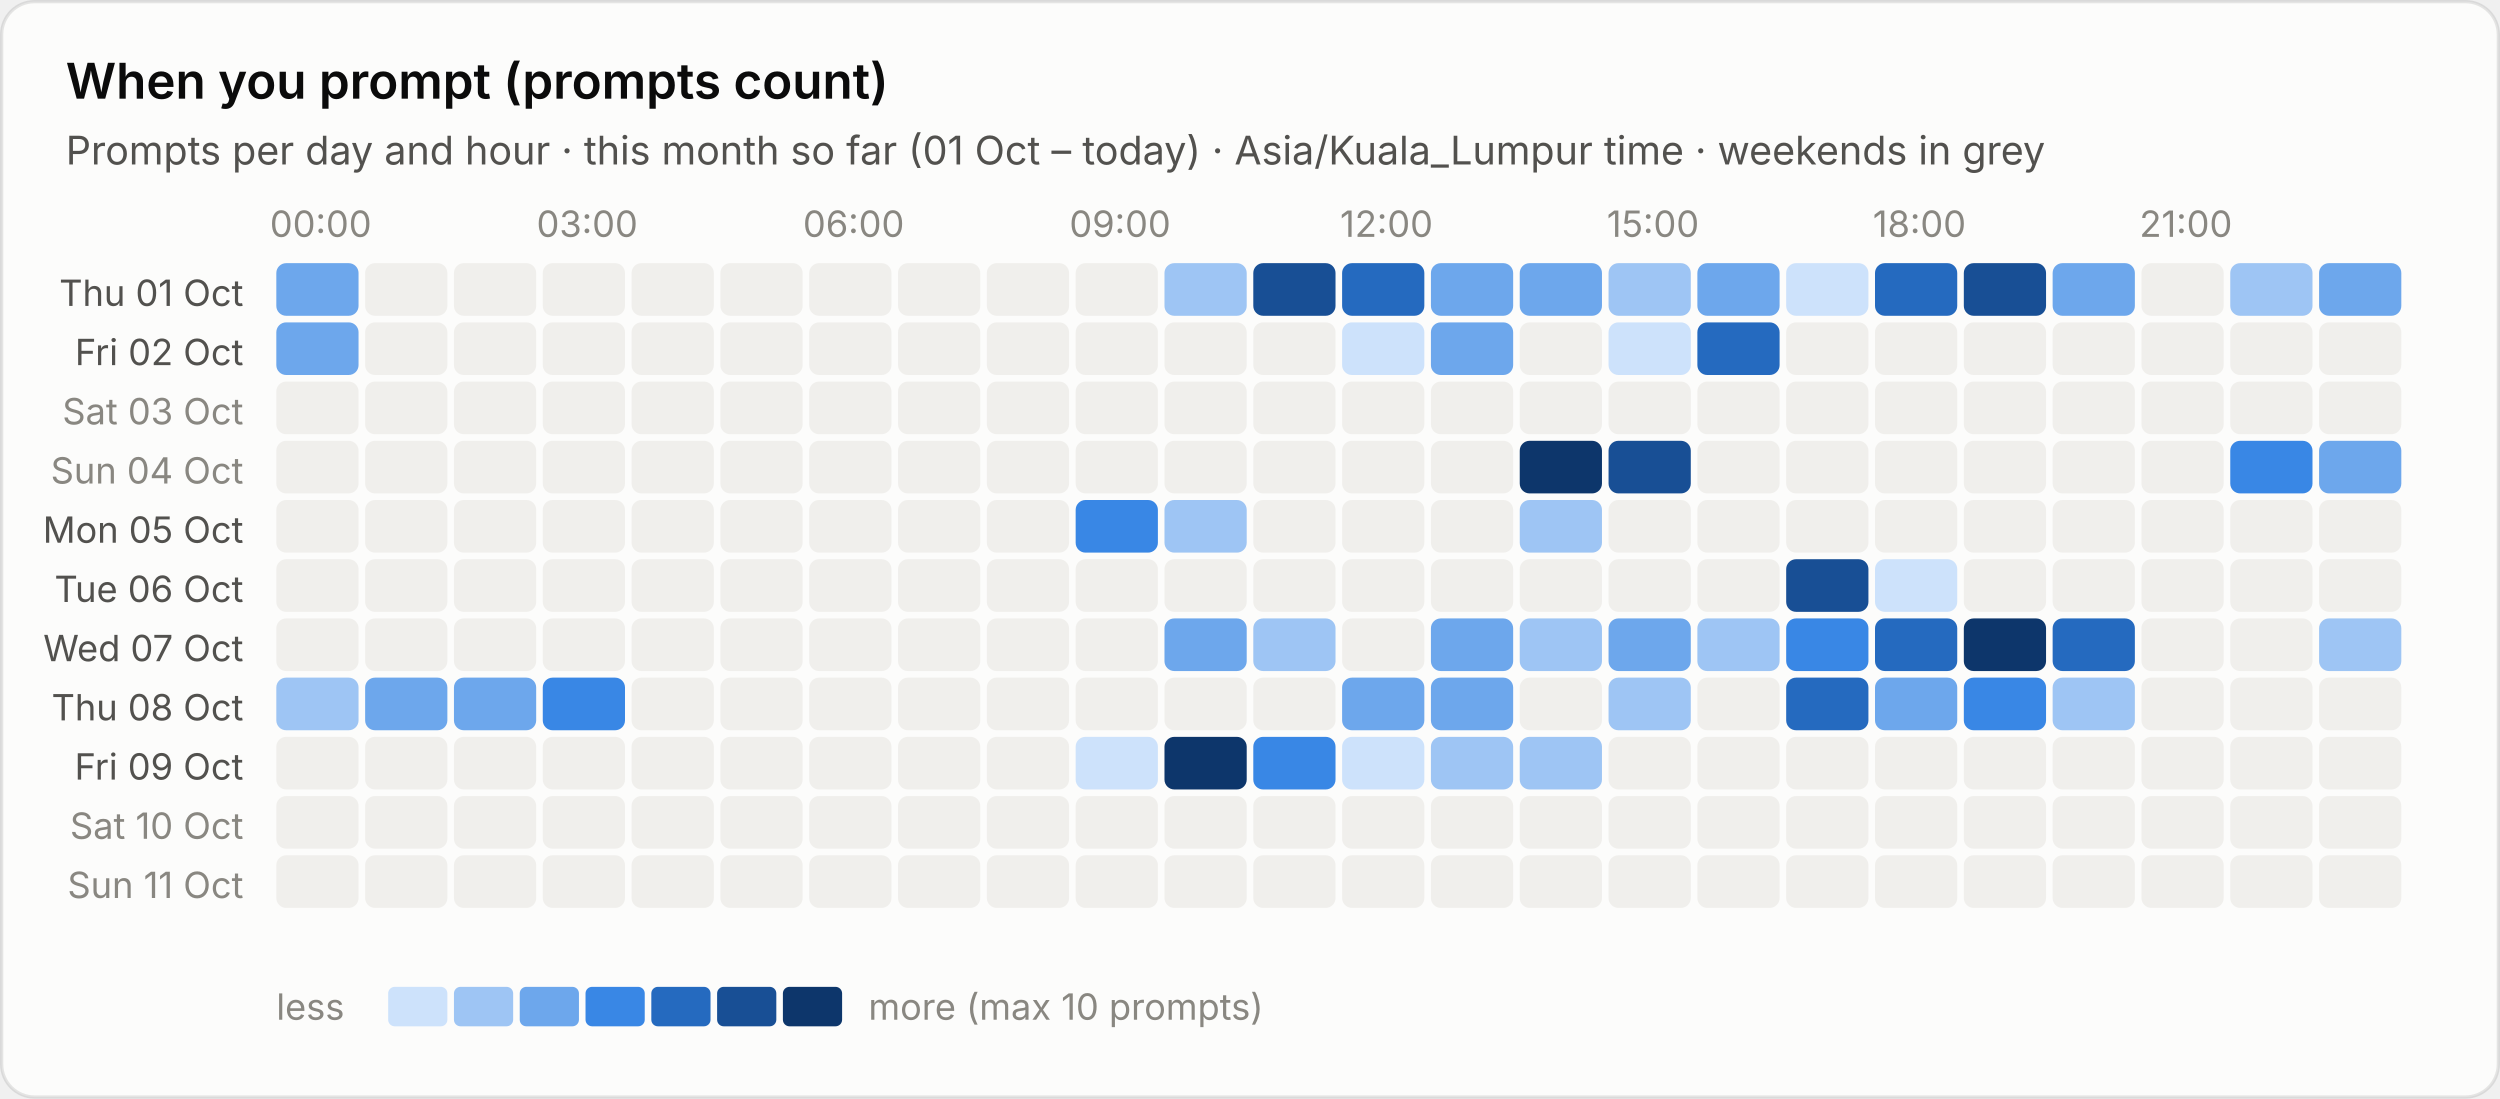
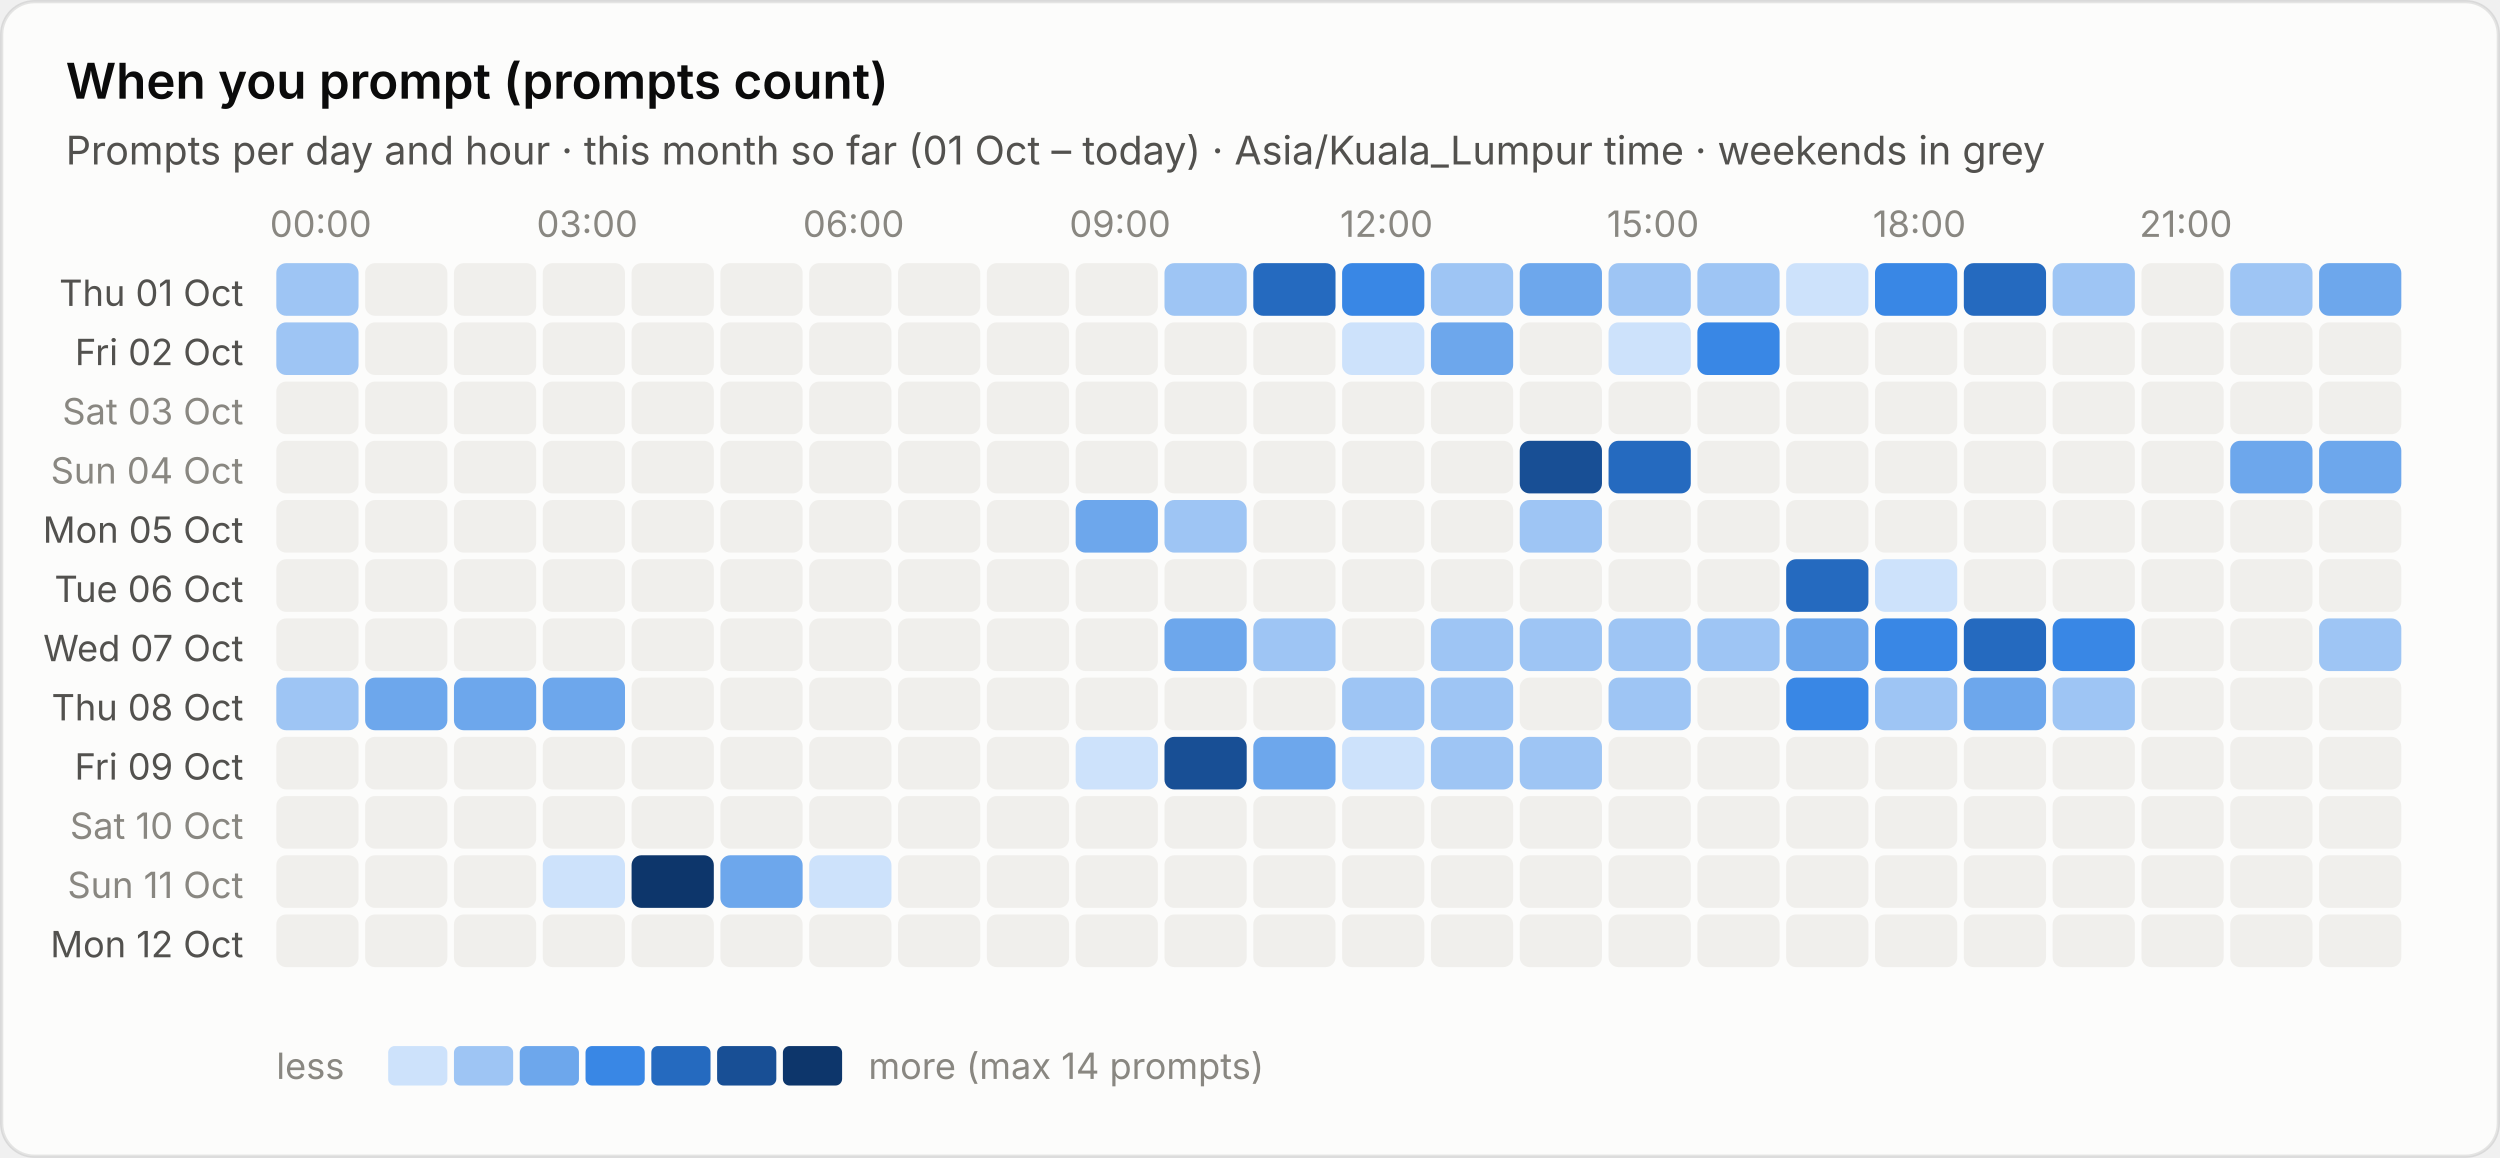
- <svg xmlns="http://www.w3.org/2000/svg" viewBox="0 0 760 334" width="760" height="334" role="img" aria-label="When you prompt (prompts count)">
+ <svg xmlns="http://www.w3.org/2000/svg" viewBox="0 0 760 352" width="760" height="352" role="img" aria-label="When you prompt (prompts count)">
  <style>text{font-family:system-ui,-apple-system,"Segoe UI",sans-serif;font-variant-numeric:tabular-nums}.bg{fill:#fcfcfb;stroke:rgba(11,11,11,.10)}.tp{fill:#0b0b0b}.ts{fill:#52514e}.tm{fill:#898781}.grid{stroke:#e1e0d9;stroke-width:1}.base{stroke:#c3c2b7;stroke-width:1}.so{fill:#b5b3ad}.lo{stroke:#b5b3ad}.qe{fill:#f0efec}.ring{stroke:#fcfcfb}.area{fill-opacity:.1}.s0{fill:#2a78d6}.l0{stroke:#2a78d6}.s1{fill:#eb6834}.l1{stroke:#eb6834}.s2{fill:#1baf7a}.l2{stroke:#1baf7a}.s3{fill:#eda100}.l3{stroke:#eda100}.s4{fill:#e87ba4}.l4{stroke:#e87ba4}.s5{fill:#008300}.l5{stroke:#008300}.s6{fill:#4a3aa7}.l6{stroke:#4a3aa7}.s7{fill:#e34948}.l7{stroke:#e34948}.q0{fill:#cde2fb}.q1{fill:#9ec5f4}.q2{fill:#6da7ec}.q3{fill:#3987e5}.q4{fill:#256abf}.q5{fill:#184f95}.q6{fill:#0d366b}.r0{fill:#f8d4d4}.r1{fill:#ec8f8f}.r2{fill:#c42f2f}.a0{fill:#fbe3e3}.a1{fill:#f5b8b8}.a2{fill:#ec8f8f}.a3{fill:#d65252}.a4{fill:#a82525}.tq0{fill:#0b0b0b}.tq1{fill:#0b0b0b}.tq2{fill:#0b0b0b}.tq3{fill:#ffffff}.tq4{fill:#ffffff}.tq5{fill:#ffffff}.tq6{fill:#ffffff}.tr0{fill:#0b0b0b}.tr1{fill:#0b0b0b}.tr2{fill:#ffffff}.ta0{fill:#0b0b0b}.ta1{fill:#0b0b0b}.ta2{fill:#0b0b0b}.ta3{fill:#ffffff}.ta4{fill:#ffffff}.tw{fill:#ffffff}@media (prefers-color-scheme:dark){.bg{fill:#1a1a19;stroke:rgba(255,255,255,.10)}.tp{fill:#fff}.ts{fill:#c3c2b7}.tm{fill:#898781}.grid{stroke:#2c2c2a}.base{stroke:#383835}.so{fill:#5c5b57}.lo{stroke:#5c5b57}.qe{fill:#262624}.ring{stroke:#1a1a19}.s0{fill:#3987e5}.l0{stroke:#3987e5}.s1{fill:#d95926}.l1{stroke:#d95926}.s2{fill:#199e70}.l2{stroke:#199e70}.s3{fill:#c98500}.l3{stroke:#c98500}.s4{fill:#d55181}.l4{stroke:#d55181}.s5{fill:#008300}.l5{stroke:#008300}.s6{fill:#9085e9}.l6{stroke:#9085e9}.s7{fill:#e66767}.l7{stroke:#e66767}.q0{fill:#16263a}.q1{fill:#123a66}.q2{fill:#184f95}.q3{fill:#256abf}.q4{fill:#3987e5}.q5{fill:#6da7ec}.q6{fill:#b7d3f6}.r0{fill:#4a2023}.r1{fill:#8c2c2f}.r2{fill:#e25555}.a0{fill:#3a1a1c}.a1{fill:#5e2427}.a2{fill:#8c2c2f}.a3{fill:#c43c3f}.a4{fill:#f07070}.tq0{fill:#ffffff}.tq1{fill:#ffffff}.tq2{fill:#ffffff}.tq3{fill:#ffffff}.tq4{fill:#ffffff}.tq5{fill:#0b0b0b}.tq6{fill:#0b0b0b}.tr0{fill:#ffffff}.tr1{fill:#ffffff}.tr2{fill:#ffffff}.ta0{fill:#ffffff}.ta1{fill:#ffffff}.ta2{fill:#ffffff}.ta3{fill:#ffffff}.ta4{fill:#0b0b0b}.tw{fill:#ffffff}}</style>
-   <rect class="bg" x=".5" y=".5" width="759" height="333" rx="10" />
+   <rect class="bg" x=".5" y=".5" width="759" height="351" rx="10" />
  <text class="tp" x="20" y="30" font-size="15" font-weight="600">When you prompt (prompts count)</text>
  <text class="ts" x="20" y="50" font-size="12">Prompts per day and hour · this month so far (01 Oct – today) · Asia/Kuala_Lumpur time · weekends in grey</text>
  <text class="tm" x="97.5" y="72" font-size="11" text-anchor="middle">00:00</text>
  <text class="tm" x="178.5" y="72" font-size="11" text-anchor="middle">03:00</text>
  <text class="tm" x="259.5" y="72" font-size="11" text-anchor="middle">06:00</text>
  <text class="tm" x="340.5" y="72" font-size="11" text-anchor="middle">09:00</text>
  <text class="tm" x="421.5" y="72" font-size="11" text-anchor="middle">12:00</text>
  <text class="tm" x="502.5" y="72" font-size="11" text-anchor="middle">15:00</text>
  <text class="tm" x="583.5" y="72" font-size="11" text-anchor="middle">18:00</text>
  <text class="tm" x="664.5" y="72" font-size="11" text-anchor="middle">21:00</text>
  <text class="ts" x="74" y="93.0" font-size="11" text-anchor="end">Thu 01 Oct</text>
-   <rect class="q2" x="84.0" y="80.0" width="25" height="16" rx="3" />
+   <rect class="q1" x="84.0" y="80.0" width="25" height="16" rx="3" />
  <rect class="qe" x="111.0" y="80.0" width="25" height="16" rx="3" />
  <rect class="qe" x="138.0" y="80.0" width="25" height="16" rx="3" />
  <rect class="qe" x="165.0" y="80.0" width="25" height="16" rx="3" />
  <rect class="qe" x="192.0" y="80.0" width="25" height="16" rx="3" />
  <rect class="qe" x="219.0" y="80.0" width="25" height="16" rx="3" />
  <rect class="qe" x="246.0" y="80.0" width="25" height="16" rx="3" />
  <rect class="qe" x="273.0" y="80.0" width="25" height="16" rx="3" />
  <rect class="qe" x="300.0" y="80.0" width="25" height="16" rx="3" />
  <rect class="qe" x="327.0" y="80.0" width="25" height="16" rx="3" />
  <rect class="q1" x="354.0" y="80.0" width="25" height="16" rx="3" />
-   <rect class="q5" x="381.0" y="80.0" width="25" height="16" rx="3" />
-   <rect class="q4" x="408.0" y="80.0" width="25" height="16" rx="3" />
-   <rect class="q2" x="435.0" y="80.0" width="25" height="16" rx="3" />
+   <rect class="q4" x="381.0" y="80.0" width="25" height="16" rx="3" />
+   <rect class="q3" x="408.0" y="80.0" width="25" height="16" rx="3" />
+   <rect class="q1" x="435.0" y="80.0" width="25" height="16" rx="3" />
  <rect class="q2" x="462.0" y="80.0" width="25" height="16" rx="3" />
  <rect class="q1" x="489.0" y="80.0" width="25" height="16" rx="3" />
-   <rect class="q2" x="516.0" y="80.0" width="25" height="16" rx="3" />
+   <rect class="q1" x="516.0" y="80.0" width="25" height="16" rx="3" />
  <rect class="q0" x="543.0" y="80.0" width="25" height="16" rx="3" />
-   <rect class="q4" x="570.0" y="80.0" width="25" height="16" rx="3" />
-   <rect class="q5" x="597.0" y="80.0" width="25" height="16" rx="3" />
-   <rect class="q2" x="624.0" y="80.0" width="25" height="16" rx="3" />
+   <rect class="q3" x="570.0" y="80.0" width="25" height="16" rx="3" />
+   <rect class="q4" x="597.0" y="80.0" width="25" height="16" rx="3" />
+   <rect class="q1" x="624.0" y="80.0" width="25" height="16" rx="3" />
  <rect class="qe" x="651.0" y="80.0" width="25" height="16" rx="3" />
  <rect class="q1" x="678.0" y="80.0" width="25" height="16" rx="3" />
  <rect class="q2" x="705.0" y="80.0" width="25" height="16" rx="3" />
  <text class="ts" x="74" y="111.0" font-size="11" text-anchor="end">Fri 02 Oct</text>
-   <rect class="q2" x="84.0" y="98.0" width="25" height="16" rx="3" />
+   <rect class="q1" x="84.0" y="98.0" width="25" height="16" rx="3" />
  <rect class="qe" x="111.0" y="98.0" width="25" height="16" rx="3" />
  <rect class="qe" x="138.0" y="98.0" width="25" height="16" rx="3" />
  <rect class="qe" x="165.0" y="98.0" width="25" height="16" rx="3" />
  <rect class="qe" x="192.0" y="98.0" width="25" height="16" rx="3" />
  <rect class="qe" x="219.0" y="98.0" width="25" height="16" rx="3" />
  <rect class="qe" x="246.0" y="98.0" width="25" height="16" rx="3" />
  <rect class="qe" x="273.0" y="98.0" width="25" height="16" rx="3" />
  <rect class="qe" x="300.0" y="98.0" width="25" height="16" rx="3" />
  <rect class="qe" x="327.0" y="98.0" width="25" height="16" rx="3" />
  <rect class="qe" x="354.0" y="98.0" width="25" height="16" rx="3" />
  <rect class="qe" x="381.0" y="98.0" width="25" height="16" rx="3" />
  <rect class="q0" x="408.0" y="98.0" width="25" height="16" rx="3" />
  <rect class="q2" x="435.0" y="98.0" width="25" height="16" rx="3" />
  <rect class="qe" x="462.0" y="98.0" width="25" height="16" rx="3" />
  <rect class="q0" x="489.0" y="98.0" width="25" height="16" rx="3" />
-   <rect class="q4" x="516.0" y="98.0" width="25" height="16" rx="3" />
+   <rect class="q3" x="516.0" y="98.0" width="25" height="16" rx="3" />
  <rect class="qe" x="543.0" y="98.0" width="25" height="16" rx="3" />
  <rect class="qe" x="570.0" y="98.0" width="25" height="16" rx="3" />
  <rect class="qe" x="597.0" y="98.0" width="25" height="16" rx="3" />
  <rect class="qe" x="624.0" y="98.0" width="25" height="16" rx="3" />
  <rect class="qe" x="651.0" y="98.0" width="25" height="16" rx="3" />
  <rect class="qe" x="678.0" y="98.0" width="25" height="16" rx="3" />
  <rect class="qe" x="705.0" y="98.0" width="25" height="16" rx="3" />
  <text class="tm" x="74" y="129.0" font-size="11" text-anchor="end">Sat 03 Oct</text>
  <rect class="qe" x="84.0" y="116.0" width="25" height="16" rx="3" />
  <rect class="qe" x="111.0" y="116.0" width="25" height="16" rx="3" />
  <rect class="qe" x="138.0" y="116.0" width="25" height="16" rx="3" />
  <rect class="qe" x="165.0" y="116.0" width="25" height="16" rx="3" />
  <rect class="qe" x="192.0" y="116.0" width="25" height="16" rx="3" />
  <rect class="qe" x="219.0" y="116.0" width="25" height="16" rx="3" />
  <rect class="qe" x="246.0" y="116.0" width="25" height="16" rx="3" />
  <rect class="qe" x="273.0" y="116.0" width="25" height="16" rx="3" />
  <rect class="qe" x="300.0" y="116.0" width="25" height="16" rx="3" />
  <rect class="qe" x="327.0" y="116.0" width="25" height="16" rx="3" />
  <rect class="qe" x="354.0" y="116.0" width="25" height="16" rx="3" />
  <rect class="qe" x="381.0" y="116.0" width="25" height="16" rx="3" />
  <rect class="qe" x="408.0" y="116.0" width="25" height="16" rx="3" />
  <rect class="qe" x="435.0" y="116.0" width="25" height="16" rx="3" />
  <rect class="qe" x="462.0" y="116.0" width="25" height="16" rx="3" />
  <rect class="qe" x="489.0" y="116.0" width="25" height="16" rx="3" />
  <rect class="qe" x="516.0" y="116.0" width="25" height="16" rx="3" />
  <rect class="qe" x="543.0" y="116.0" width="25" height="16" rx="3" />
  <rect class="qe" x="570.0" y="116.0" width="25" height="16" rx="3" />
  <rect class="qe" x="597.0" y="116.0" width="25" height="16" rx="3" />
  <rect class="qe" x="624.0" y="116.0" width="25" height="16" rx="3" />
  <rect class="qe" x="651.0" y="116.0" width="25" height="16" rx="3" />
  <rect class="qe" x="678.0" y="116.0" width="25" height="16" rx="3" />
  <rect class="qe" x="705.0" y="116.0" width="25" height="16" rx="3" />
  <text class="tm" x="74" y="147.0" font-size="11" text-anchor="end">Sun 04 Oct</text>
  <rect class="qe" x="84.0" y="134.0" width="25" height="16" rx="3" />
  <rect class="qe" x="111.0" y="134.0" width="25" height="16" rx="3" />
  <rect class="qe" x="138.0" y="134.0" width="25" height="16" rx="3" />
  <rect class="qe" x="165.0" y="134.0" width="25" height="16" rx="3" />
  <rect class="qe" x="192.0" y="134.0" width="25" height="16" rx="3" />
  <rect class="qe" x="219.0" y="134.0" width="25" height="16" rx="3" />
  <rect class="qe" x="246.0" y="134.0" width="25" height="16" rx="3" />
  <rect class="qe" x="273.0" y="134.0" width="25" height="16" rx="3" />
  <rect class="qe" x="300.0" y="134.0" width="25" height="16" rx="3" />
  <rect class="qe" x="327.0" y="134.0" width="25" height="16" rx="3" />
  <rect class="qe" x="354.0" y="134.0" width="25" height="16" rx="3" />
  <rect class="qe" x="381.0" y="134.0" width="25" height="16" rx="3" />
  <rect class="qe" x="408.0" y="134.0" width="25" height="16" rx="3" />
  <rect class="qe" x="435.0" y="134.0" width="25" height="16" rx="3" />
-   <rect class="q6" x="462.0" y="134.0" width="25" height="16" rx="3" />
-   <rect class="q5" x="489.0" y="134.0" width="25" height="16" rx="3" />
+   <rect class="q5" x="462.0" y="134.0" width="25" height="16" rx="3" />
+   <rect class="q4" x="489.0" y="134.0" width="25" height="16" rx="3" />
  <rect class="qe" x="516.0" y="134.0" width="25" height="16" rx="3" />
  <rect class="qe" x="543.0" y="134.0" width="25" height="16" rx="3" />
  <rect class="qe" x="570.0" y="134.0" width="25" height="16" rx="3" />
  <rect class="qe" x="597.0" y="134.0" width="25" height="16" rx="3" />
  <rect class="qe" x="624.0" y="134.0" width="25" height="16" rx="3" />
  <rect class="qe" x="651.0" y="134.0" width="25" height="16" rx="3" />
-   <rect class="q3" x="678.0" y="134.0" width="25" height="16" rx="3" />
+   <rect class="q2" x="678.0" y="134.0" width="25" height="16" rx="3" />
  <rect class="q2" x="705.0" y="134.0" width="25" height="16" rx="3" />
  <text class="ts" x="74" y="165.0" font-size="11" text-anchor="end">Mon 05 Oct</text>
  <rect class="qe" x="84.0" y="152.0" width="25" height="16" rx="3" />
  <rect class="qe" x="111.0" y="152.0" width="25" height="16" rx="3" />
  <rect class="qe" x="138.0" y="152.0" width="25" height="16" rx="3" />
  <rect class="qe" x="165.0" y="152.0" width="25" height="16" rx="3" />
  <rect class="qe" x="192.0" y="152.0" width="25" height="16" rx="3" />
  <rect class="qe" x="219.0" y="152.0" width="25" height="16" rx="3" />
  <rect class="qe" x="246.0" y="152.0" width="25" height="16" rx="3" />
  <rect class="qe" x="273.0" y="152.0" width="25" height="16" rx="3" />
  <rect class="qe" x="300.0" y="152.0" width="25" height="16" rx="3" />
-   <rect class="q3" x="327.0" y="152.0" width="25" height="16" rx="3" />
+   <rect class="q2" x="327.0" y="152.0" width="25" height="16" rx="3" />
  <rect class="q1" x="354.0" y="152.0" width="25" height="16" rx="3" />
  <rect class="qe" x="381.0" y="152.0" width="25" height="16" rx="3" />
  <rect class="qe" x="408.0" y="152.0" width="25" height="16" rx="3" />
  <rect class="qe" x="435.0" y="152.0" width="25" height="16" rx="3" />
  <rect class="q1" x="462.0" y="152.0" width="25" height="16" rx="3" />
  <rect class="qe" x="489.0" y="152.0" width="25" height="16" rx="3" />
  <rect class="qe" x="516.0" y="152.0" width="25" height="16" rx="3" />
  <rect class="qe" x="543.0" y="152.0" width="25" height="16" rx="3" />
  <rect class="qe" x="570.0" y="152.0" width="25" height="16" rx="3" />
  <rect class="qe" x="597.0" y="152.0" width="25" height="16" rx="3" />
  <rect class="qe" x="624.0" y="152.0" width="25" height="16" rx="3" />
  <rect class="qe" x="651.0" y="152.0" width="25" height="16" rx="3" />
  <rect class="qe" x="678.0" y="152.0" width="25" height="16" rx="3" />
  <rect class="qe" x="705.0" y="152.0" width="25" height="16" rx="3" />
  <text class="ts" x="74" y="183.0" font-size="11" text-anchor="end">Tue 06 Oct</text>
  <rect class="qe" x="84.0" y="170.0" width="25" height="16" rx="3" />
  <rect class="qe" x="111.0" y="170.0" width="25" height="16" rx="3" />
  <rect class="qe" x="138.0" y="170.0" width="25" height="16" rx="3" />
  <rect class="qe" x="165.0" y="170.0" width="25" height="16" rx="3" />
  <rect class="qe" x="192.0" y="170.0" width="25" height="16" rx="3" />
  <rect class="qe" x="219.0" y="170.0" width="25" height="16" rx="3" />
  <rect class="qe" x="246.0" y="170.0" width="25" height="16" rx="3" />
  <rect class="qe" x="273.0" y="170.0" width="25" height="16" rx="3" />
  <rect class="qe" x="300.0" y="170.0" width="25" height="16" rx="3" />
  <rect class="qe" x="327.0" y="170.0" width="25" height="16" rx="3" />
  <rect class="qe" x="354.0" y="170.0" width="25" height="16" rx="3" />
  <rect class="qe" x="381.0" y="170.0" width="25" height="16" rx="3" />
  <rect class="qe" x="408.0" y="170.0" width="25" height="16" rx="3" />
  <rect class="qe" x="435.0" y="170.0" width="25" height="16" rx="3" />
  <rect class="qe" x="462.0" y="170.0" width="25" height="16" rx="3" />
  <rect class="qe" x="489.0" y="170.0" width="25" height="16" rx="3" />
  <rect class="qe" x="516.0" y="170.0" width="25" height="16" rx="3" />
-   <rect class="q5" x="543.0" y="170.0" width="25" height="16" rx="3" />
+   <rect class="q4" x="543.0" y="170.0" width="25" height="16" rx="3" />
  <rect class="q0" x="570.0" y="170.0" width="25" height="16" rx="3" />
  <rect class="qe" x="597.0" y="170.0" width="25" height="16" rx="3" />
  <rect class="qe" x="624.0" y="170.0" width="25" height="16" rx="3" />
  <rect class="qe" x="651.0" y="170.0" width="25" height="16" rx="3" />
  <rect class="qe" x="678.0" y="170.0" width="25" height="16" rx="3" />
  <rect class="qe" x="705.0" y="170.0" width="25" height="16" rx="3" />
  <text class="ts" x="74" y="201.0" font-size="11" text-anchor="end">Wed 07 Oct</text>
  <rect class="qe" x="84.0" y="188.0" width="25" height="16" rx="3" />
  <rect class="qe" x="111.0" y="188.0" width="25" height="16" rx="3" />
  <rect class="qe" x="138.0" y="188.0" width="25" height="16" rx="3" />
  <rect class="qe" x="165.0" y="188.0" width="25" height="16" rx="3" />
  <rect class="qe" x="192.0" y="188.0" width="25" height="16" rx="3" />
  <rect class="qe" x="219.0" y="188.0" width="25" height="16" rx="3" />
  <rect class="qe" x="246.0" y="188.0" width="25" height="16" rx="3" />
  <rect class="qe" x="273.0" y="188.0" width="25" height="16" rx="3" />
  <rect class="qe" x="300.0" y="188.0" width="25" height="16" rx="3" />
  <rect class="qe" x="327.0" y="188.0" width="25" height="16" rx="3" />
  <rect class="q2" x="354.0" y="188.0" width="25" height="16" rx="3" />
  <rect class="q1" x="381.0" y="188.0" width="25" height="16" rx="3" />
  <rect class="qe" x="408.0" y="188.0" width="25" height="16" rx="3" />
-   <rect class="q2" x="435.0" y="188.0" width="25" height="16" rx="3" />
+   <rect class="q1" x="435.0" y="188.0" width="25" height="16" rx="3" />
  <rect class="q1" x="462.0" y="188.0" width="25" height="16" rx="3" />
-   <rect class="q2" x="489.0" y="188.0" width="25" height="16" rx="3" />
+   <rect class="q1" x="489.0" y="188.0" width="25" height="16" rx="3" />
  <rect class="q1" x="516.0" y="188.0" width="25" height="16" rx="3" />
-   <rect class="q3" x="543.0" y="188.0" width="25" height="16" rx="3" />
-   <rect class="q4" x="570.0" y="188.0" width="25" height="16" rx="3" />
-   <rect class="q6" x="597.0" y="188.0" width="25" height="16" rx="3" />
-   <rect class="q4" x="624.0" y="188.0" width="25" height="16" rx="3" />
+   <rect class="q2" x="543.0" y="188.0" width="25" height="16" rx="3" />
+   <rect class="q3" x="570.0" y="188.0" width="25" height="16" rx="3" />
+   <rect class="q4" x="597.0" y="188.0" width="25" height="16" rx="3" />
+   <rect class="q3" x="624.0" y="188.0" width="25" height="16" rx="3" />
  <rect class="qe" x="651.0" y="188.0" width="25" height="16" rx="3" />
  <rect class="qe" x="678.0" y="188.0" width="25" height="16" rx="3" />
  <rect class="q1" x="705.0" y="188.0" width="25" height="16" rx="3" />
  <text class="ts" x="74" y="219.0" font-size="11" text-anchor="end">Thu 08 Oct</text>
  <rect class="q1" x="84.0" y="206.0" width="25" height="16" rx="3" />
  <rect class="q2" x="111.0" y="206.0" width="25" height="16" rx="3" />
  <rect class="q2" x="138.0" y="206.0" width="25" height="16" rx="3" />
-   <rect class="q3" x="165.0" y="206.0" width="25" height="16" rx="3" />
+   <rect class="q2" x="165.0" y="206.0" width="25" height="16" rx="3" />
  <rect class="qe" x="192.0" y="206.0" width="25" height="16" rx="3" />
  <rect class="qe" x="219.0" y="206.0" width="25" height="16" rx="3" />
  <rect class="qe" x="246.0" y="206.0" width="25" height="16" rx="3" />
  <rect class="qe" x="273.0" y="206.0" width="25" height="16" rx="3" />
  <rect class="qe" x="300.0" y="206.0" width="25" height="16" rx="3" />
  <rect class="qe" x="327.0" y="206.0" width="25" height="16" rx="3" />
  <rect class="qe" x="354.0" y="206.0" width="25" height="16" rx="3" />
  <rect class="qe" x="381.0" y="206.0" width="25" height="16" rx="3" />
-   <rect class="q2" x="408.0" y="206.0" width="25" height="16" rx="3" />
-   <rect class="q2" x="435.0" y="206.0" width="25" height="16" rx="3" />
+   <rect class="q1" x="408.0" y="206.0" width="25" height="16" rx="3" />
+   <rect class="q1" x="435.0" y="206.0" width="25" height="16" rx="3" />
  <rect class="qe" x="462.0" y="206.0" width="25" height="16" rx="3" />
  <rect class="q1" x="489.0" y="206.0" width="25" height="16" rx="3" />
  <rect class="qe" x="516.0" y="206.0" width="25" height="16" rx="3" />
-   <rect class="q4" x="543.0" y="206.0" width="25" height="16" rx="3" />
-   <rect class="q2" x="570.0" y="206.0" width="25" height="16" rx="3" />
-   <rect class="q3" x="597.0" y="206.0" width="25" height="16" rx="3" />
+   <rect class="q3" x="543.0" y="206.0" width="25" height="16" rx="3" />
+   <rect class="q1" x="570.0" y="206.0" width="25" height="16" rx="3" />
+   <rect class="q2" x="597.0" y="206.0" width="25" height="16" rx="3" />
  <rect class="q1" x="624.0" y="206.0" width="25" height="16" rx="3" />
  <rect class="qe" x="651.0" y="206.0" width="25" height="16" rx="3" />
  <rect class="qe" x="678.0" y="206.0" width="25" height="16" rx="3" />
  <rect class="qe" x="705.0" y="206.0" width="25" height="16" rx="3" />
  <text class="ts" x="74" y="237.0" font-size="11" text-anchor="end">Fri 09 Oct</text>
  <rect class="qe" x="84.0" y="224.0" width="25" height="16" rx="3" />
  <rect class="qe" x="111.0" y="224.0" width="25" height="16" rx="3" />
  <rect class="qe" x="138.0" y="224.0" width="25" height="16" rx="3" />
  <rect class="qe" x="165.0" y="224.0" width="25" height="16" rx="3" />
  <rect class="qe" x="192.0" y="224.0" width="25" height="16" rx="3" />
  <rect class="qe" x="219.0" y="224.0" width="25" height="16" rx="3" />
  <rect class="qe" x="246.0" y="224.0" width="25" height="16" rx="3" />
  <rect class="qe" x="273.0" y="224.0" width="25" height="16" rx="3" />
  <rect class="qe" x="300.0" y="224.0" width="25" height="16" rx="3" />
  <rect class="q0" x="327.0" y="224.0" width="25" height="16" rx="3" />
-   <rect class="q6" x="354.0" y="224.0" width="25" height="16" rx="3" />
-   <rect class="q3" x="381.0" y="224.0" width="25" height="16" rx="3" />
+   <rect class="q5" x="354.0" y="224.0" width="25" height="16" rx="3" />
+   <rect class="q2" x="381.0" y="224.0" width="25" height="16" rx="3" />
  <rect class="q0" x="408.0" y="224.0" width="25" height="16" rx="3" />
  <rect class="q1" x="435.0" y="224.0" width="25" height="16" rx="3" />
  <rect class="q1" x="462.0" y="224.0" width="25" height="16" rx="3" />
  <rect class="qe" x="489.0" y="224.0" width="25" height="16" rx="3" />
  <rect class="qe" x="516.0" y="224.0" width="25" height="16" rx="3" />
  <rect class="qe" x="543.0" y="224.0" width="25" height="16" rx="3" />
  <rect class="qe" x="570.0" y="224.0" width="25" height="16" rx="3" />
  <rect class="qe" x="597.0" y="224.0" width="25" height="16" rx="3" />
  <rect class="qe" x="624.0" y="224.0" width="25" height="16" rx="3" />
  <rect class="qe" x="651.0" y="224.0" width="25" height="16" rx="3" />
  <rect class="qe" x="678.0" y="224.0" width="25" height="16" rx="3" />
  <rect class="qe" x="705.0" y="224.0" width="25" height="16" rx="3" />
  <text class="tm" x="74" y="255.0" font-size="11" text-anchor="end">Sat 10 Oct</text>
  <rect class="qe" x="84.0" y="242.0" width="25" height="16" rx="3" />
  <rect class="qe" x="111.0" y="242.0" width="25" height="16" rx="3" />
  <rect class="qe" x="138.0" y="242.0" width="25" height="16" rx="3" />
  <rect class="qe" x="165.0" y="242.0" width="25" height="16" rx="3" />
  <rect class="qe" x="192.0" y="242.0" width="25" height="16" rx="3" />
  <rect class="qe" x="219.0" y="242.0" width="25" height="16" rx="3" />
  <rect class="qe" x="246.0" y="242.0" width="25" height="16" rx="3" />
  <rect class="qe" x="273.0" y="242.0" width="25" height="16" rx="3" />
  <rect class="qe" x="300.0" y="242.0" width="25" height="16" rx="3" />
  <rect class="qe" x="327.0" y="242.0" width="25" height="16" rx="3" />
  <rect class="qe" x="354.0" y="242.0" width="25" height="16" rx="3" />
  <rect class="qe" x="381.0" y="242.0" width="25" height="16" rx="3" />
  <rect class="qe" x="408.0" y="242.0" width="25" height="16" rx="3" />
  <rect class="qe" x="435.0" y="242.0" width="25" height="16" rx="3" />
  <rect class="qe" x="462.0" y="242.0" width="25" height="16" rx="3" />
  <rect class="qe" x="489.0" y="242.0" width="25" height="16" rx="3" />
  <rect class="qe" x="516.0" y="242.0" width="25" height="16" rx="3" />
  <rect class="qe" x="543.0" y="242.0" width="25" height="16" rx="3" />
  <rect class="qe" x="570.0" y="242.0" width="25" height="16" rx="3" />
  <rect class="qe" x="597.0" y="242.0" width="25" height="16" rx="3" />
  <rect class="qe" x="624.0" y="242.0" width="25" height="16" rx="3" />
  <rect class="qe" x="651.0" y="242.0" width="25" height="16" rx="3" />
  <rect class="qe" x="678.0" y="242.0" width="25" height="16" rx="3" />
  <rect class="qe" x="705.0" y="242.0" width="25" height="16" rx="3" />
  <text class="tm" x="74" y="273.0" font-size="11" text-anchor="end">Sun 11 Oct</text>
  <rect class="qe" x="84.0" y="260.0" width="25" height="16" rx="3" />
  <rect class="qe" x="111.0" y="260.0" width="25" height="16" rx="3" />
  <rect class="qe" x="138.0" y="260.0" width="25" height="16" rx="3" />
-   <rect class="qe" x="165.0" y="260.0" width="25" height="16" rx="3" />
-   <rect class="qe" x="192.0" y="260.0" width="25" height="16" rx="3" />
-   <rect class="qe" x="219.0" y="260.0" width="25" height="16" rx="3" />
-   <rect class="qe" x="246.0" y="260.0" width="25" height="16" rx="3" />
+   <rect class="q0" x="165.0" y="260.0" width="25" height="16" rx="3" />
+   <rect class="q6" x="192.0" y="260.0" width="25" height="16" rx="3" />
+   <rect class="q2" x="219.0" y="260.0" width="25" height="16" rx="3" />
+   <rect class="q0" x="246.0" y="260.0" width="25" height="16" rx="3" />
  <rect class="qe" x="273.0" y="260.0" width="25" height="16" rx="3" />
  <rect class="qe" x="300.0" y="260.0" width="25" height="16" rx="3" />
  <rect class="qe" x="327.0" y="260.0" width="25" height="16" rx="3" />
  <rect class="qe" x="354.0" y="260.0" width="25" height="16" rx="3" />
  <rect class="qe" x="381.0" y="260.0" width="25" height="16" rx="3" />
  <rect class="qe" x="408.0" y="260.0" width="25" height="16" rx="3" />
  <rect class="qe" x="435.0" y="260.0" width="25" height="16" rx="3" />
  <rect class="qe" x="462.0" y="260.0" width="25" height="16" rx="3" />
  <rect class="qe" x="489.0" y="260.0" width="25" height="16" rx="3" />
  <rect class="qe" x="516.0" y="260.0" width="25" height="16" rx="3" />
  <rect class="qe" x="543.0" y="260.0" width="25" height="16" rx="3" />
  <rect class="qe" x="570.0" y="260.0" width="25" height="16" rx="3" />
  <rect class="qe" x="597.0" y="260.0" width="25" height="16" rx="3" />
  <rect class="qe" x="624.0" y="260.0" width="25" height="16" rx="3" />
  <rect class="qe" x="651.0" y="260.0" width="25" height="16" rx="3" />
  <rect class="qe" x="678.0" y="260.0" width="25" height="16" rx="3" />
  <rect class="qe" x="705.0" y="260.0" width="25" height="16" rx="3" />
-   <text class="tm" x="84" y="310" font-size="11">less</text>
-   <rect class="q0" x="118" y="300" width="18" height="12" rx="2" />
-   <rect class="q1" x="138" y="300" width="18" height="12" rx="2" />
-   <rect class="q2" x="158" y="300" width="18" height="12" rx="2" />
-   <rect class="q3" x="178" y="300" width="18" height="12" rx="2" />
-   <rect class="q4" x="198" y="300" width="18" height="12" rx="2" />
-   <rect class="q5" x="218" y="300" width="18" height="12" rx="2" />
-   <rect class="q6" x="238" y="300" width="18" height="12" rx="2" />
-   <text class="tm" x="264" y="310" font-size="11">more (max 10 prompts)</text>
+   <text class="ts" x="74" y="291.0" font-size="11" text-anchor="end">Mon 12 Oct</text>
+   <rect class="qe" x="84.0" y="278.0" width="25" height="16" rx="3" />
+   <rect class="qe" x="111.0" y="278.0" width="25" height="16" rx="3" />
+   <rect class="qe" x="138.0" y="278.0" width="25" height="16" rx="3" />
+   <rect class="qe" x="165.0" y="278.0" width="25" height="16" rx="3" />
+   <rect class="qe" x="192.0" y="278.0" width="25" height="16" rx="3" />
+   <rect class="qe" x="219.0" y="278.0" width="25" height="16" rx="3" />
+   <rect class="qe" x="246.0" y="278.0" width="25" height="16" rx="3" />
+   <rect class="qe" x="273.0" y="278.0" width="25" height="16" rx="3" />
+   <rect class="qe" x="300.0" y="278.0" width="25" height="16" rx="3" />
+   <rect class="qe" x="327.0" y="278.0" width="25" height="16" rx="3" />
+   <rect class="qe" x="354.0" y="278.0" width="25" height="16" rx="3" />
+   <rect class="qe" x="381.0" y="278.0" width="25" height="16" rx="3" />
+   <rect class="qe" x="408.0" y="278.0" width="25" height="16" rx="3" />
+   <rect class="qe" x="435.0" y="278.0" width="25" height="16" rx="3" />
+   <rect class="qe" x="462.0" y="278.0" width="25" height="16" rx="3" />
+   <rect class="qe" x="489.0" y="278.0" width="25" height="16" rx="3" />
+   <rect class="qe" x="516.0" y="278.0" width="25" height="16" rx="3" />
+   <rect class="qe" x="543.0" y="278.0" width="25" height="16" rx="3" />
+   <rect class="qe" x="570.0" y="278.0" width="25" height="16" rx="3" />
+   <rect class="qe" x="597.0" y="278.0" width="25" height="16" rx="3" />
+   <rect class="qe" x="624.0" y="278.0" width="25" height="16" rx="3" />
+   <rect class="qe" x="651.0" y="278.0" width="25" height="16" rx="3" />
+   <rect class="qe" x="678.0" y="278.0" width="25" height="16" rx="3" />
+   <rect class="qe" x="705.0" y="278.0" width="25" height="16" rx="3" />
+   <text class="tm" x="84" y="328" font-size="11">less</text>
+   <rect class="q0" x="118" y="318" width="18" height="12" rx="2" />
+   <rect class="q1" x="138" y="318" width="18" height="12" rx="2" />
+   <rect class="q2" x="158" y="318" width="18" height="12" rx="2" />
+   <rect class="q3" x="178" y="318" width="18" height="12" rx="2" />
+   <rect class="q4" x="198" y="318" width="18" height="12" rx="2" />
+   <rect class="q5" x="218" y="318" width="18" height="12" rx="2" />
+   <rect class="q6" x="238" y="318" width="18" height="12" rx="2" />
+   <text class="tm" x="264" y="328" font-size="11">more (max 14 prompts)</text>
</svg>
